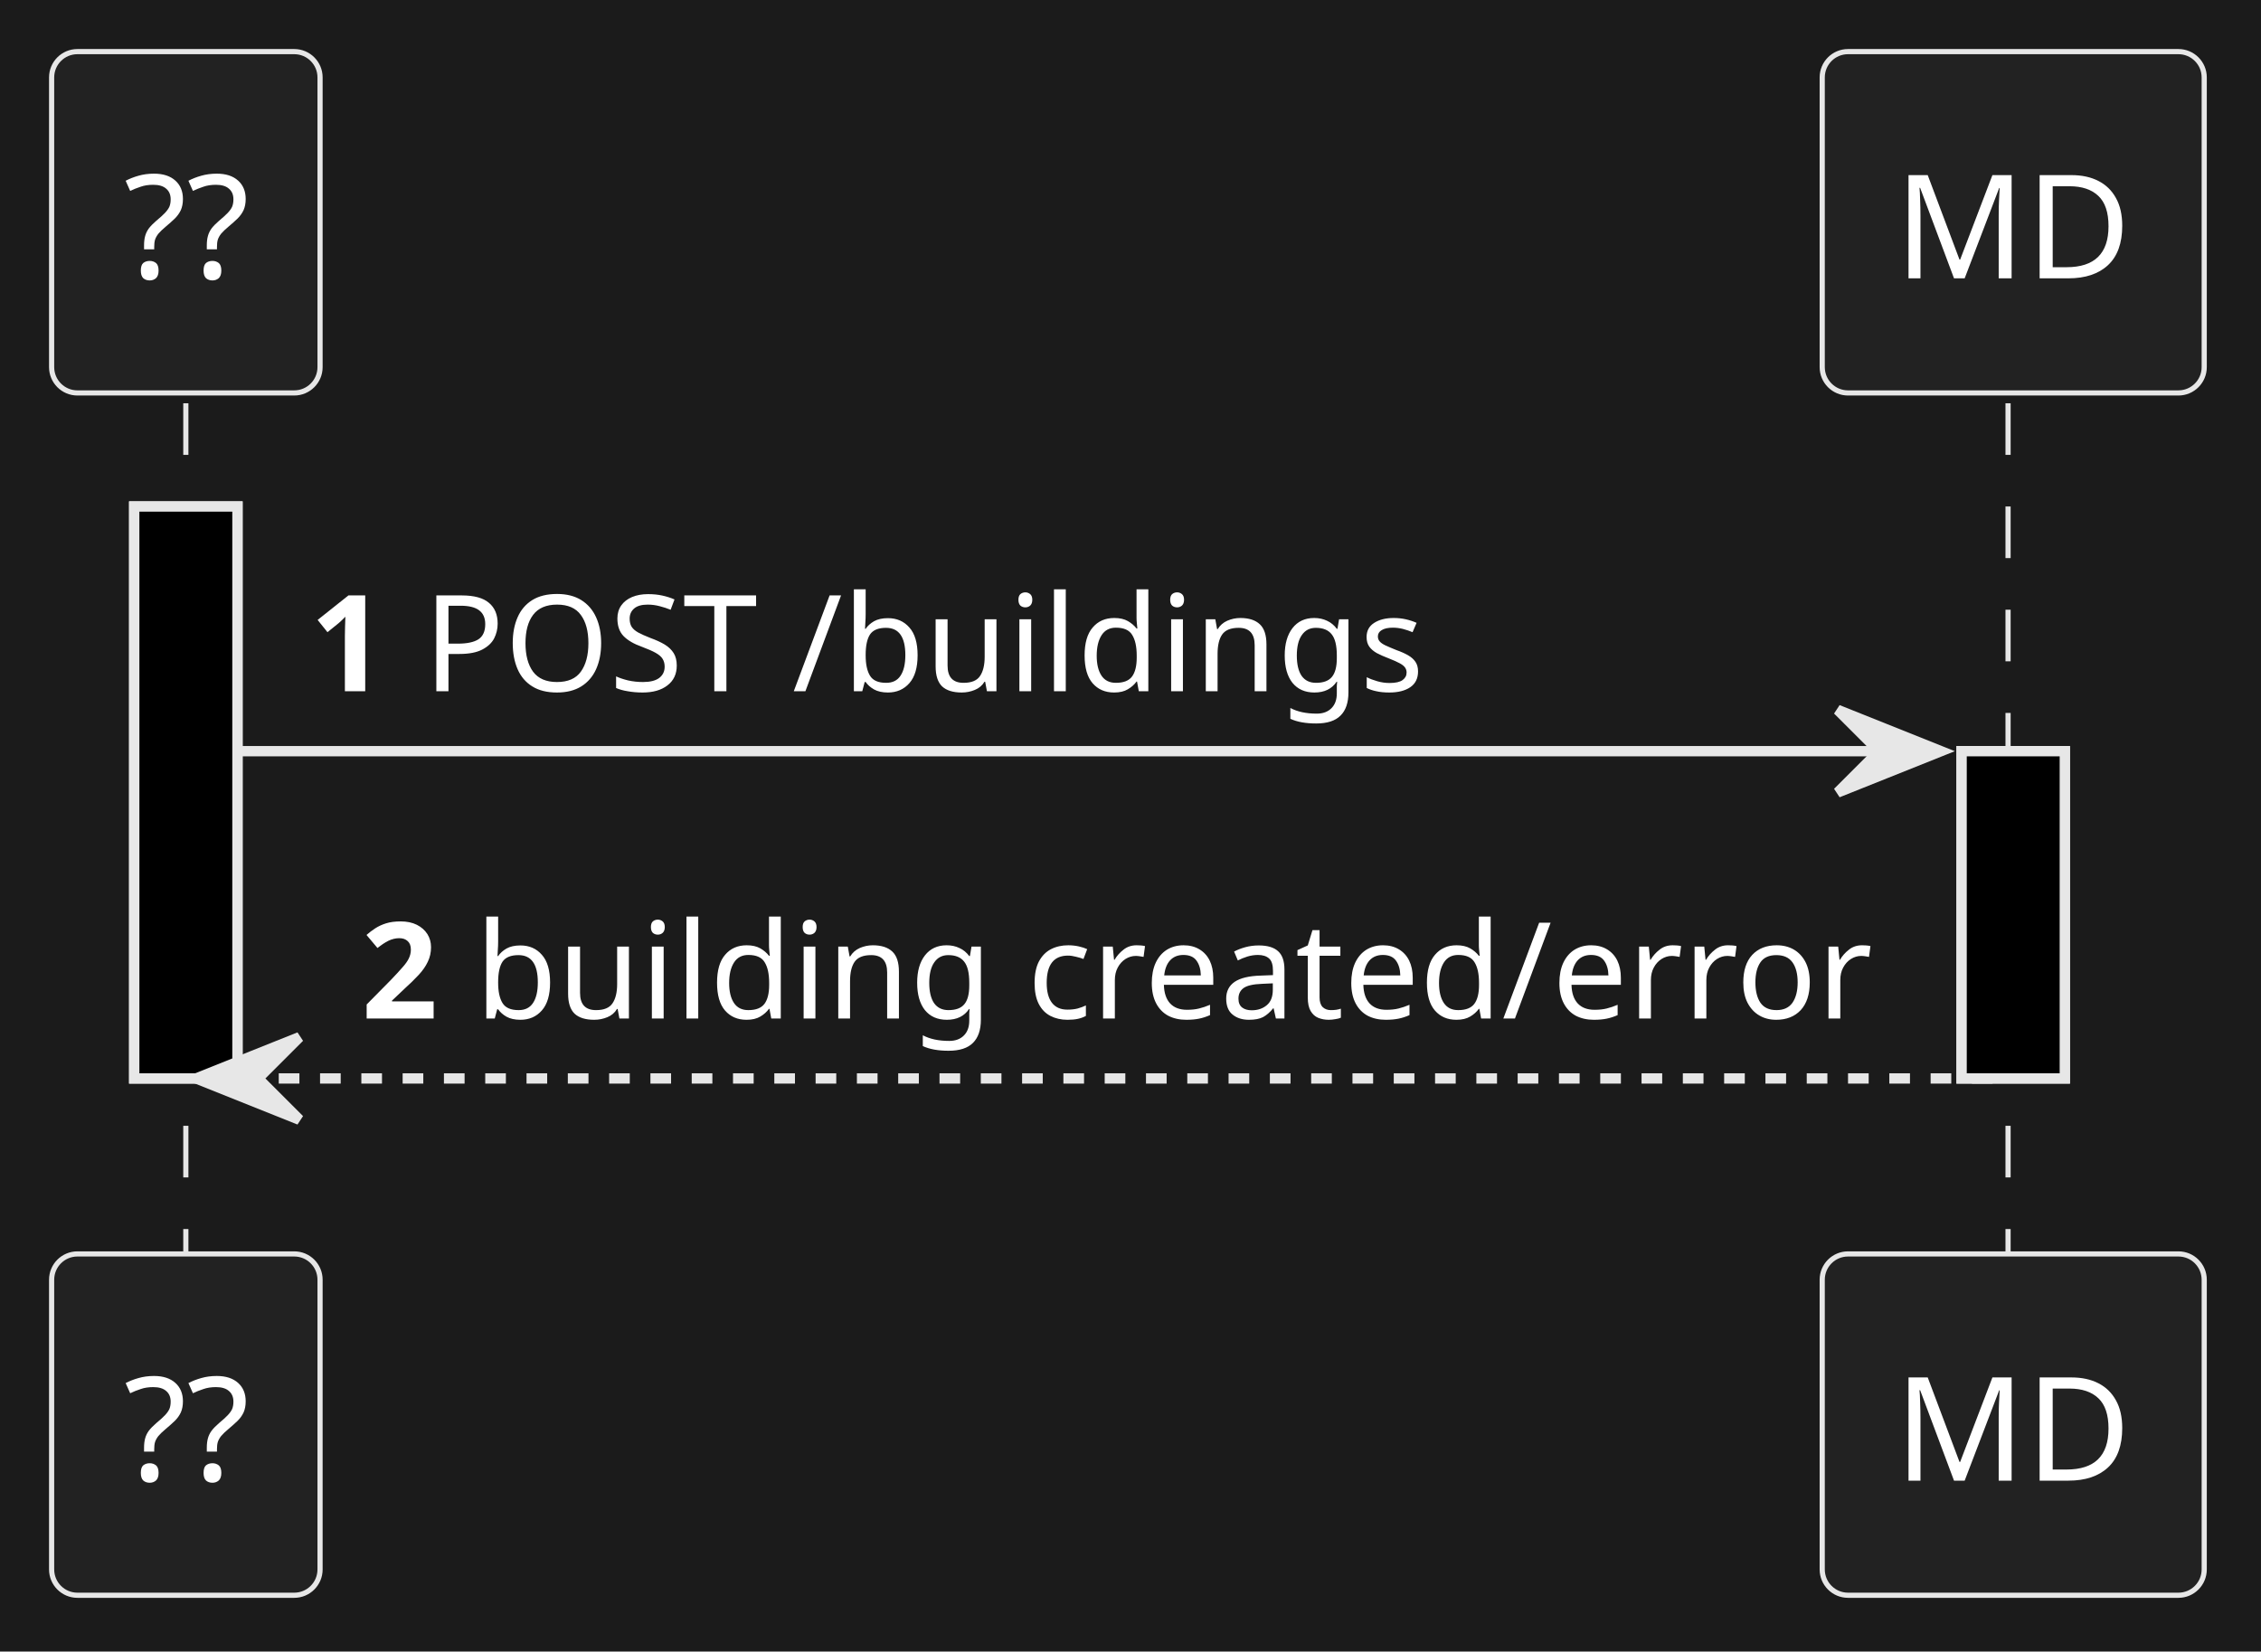
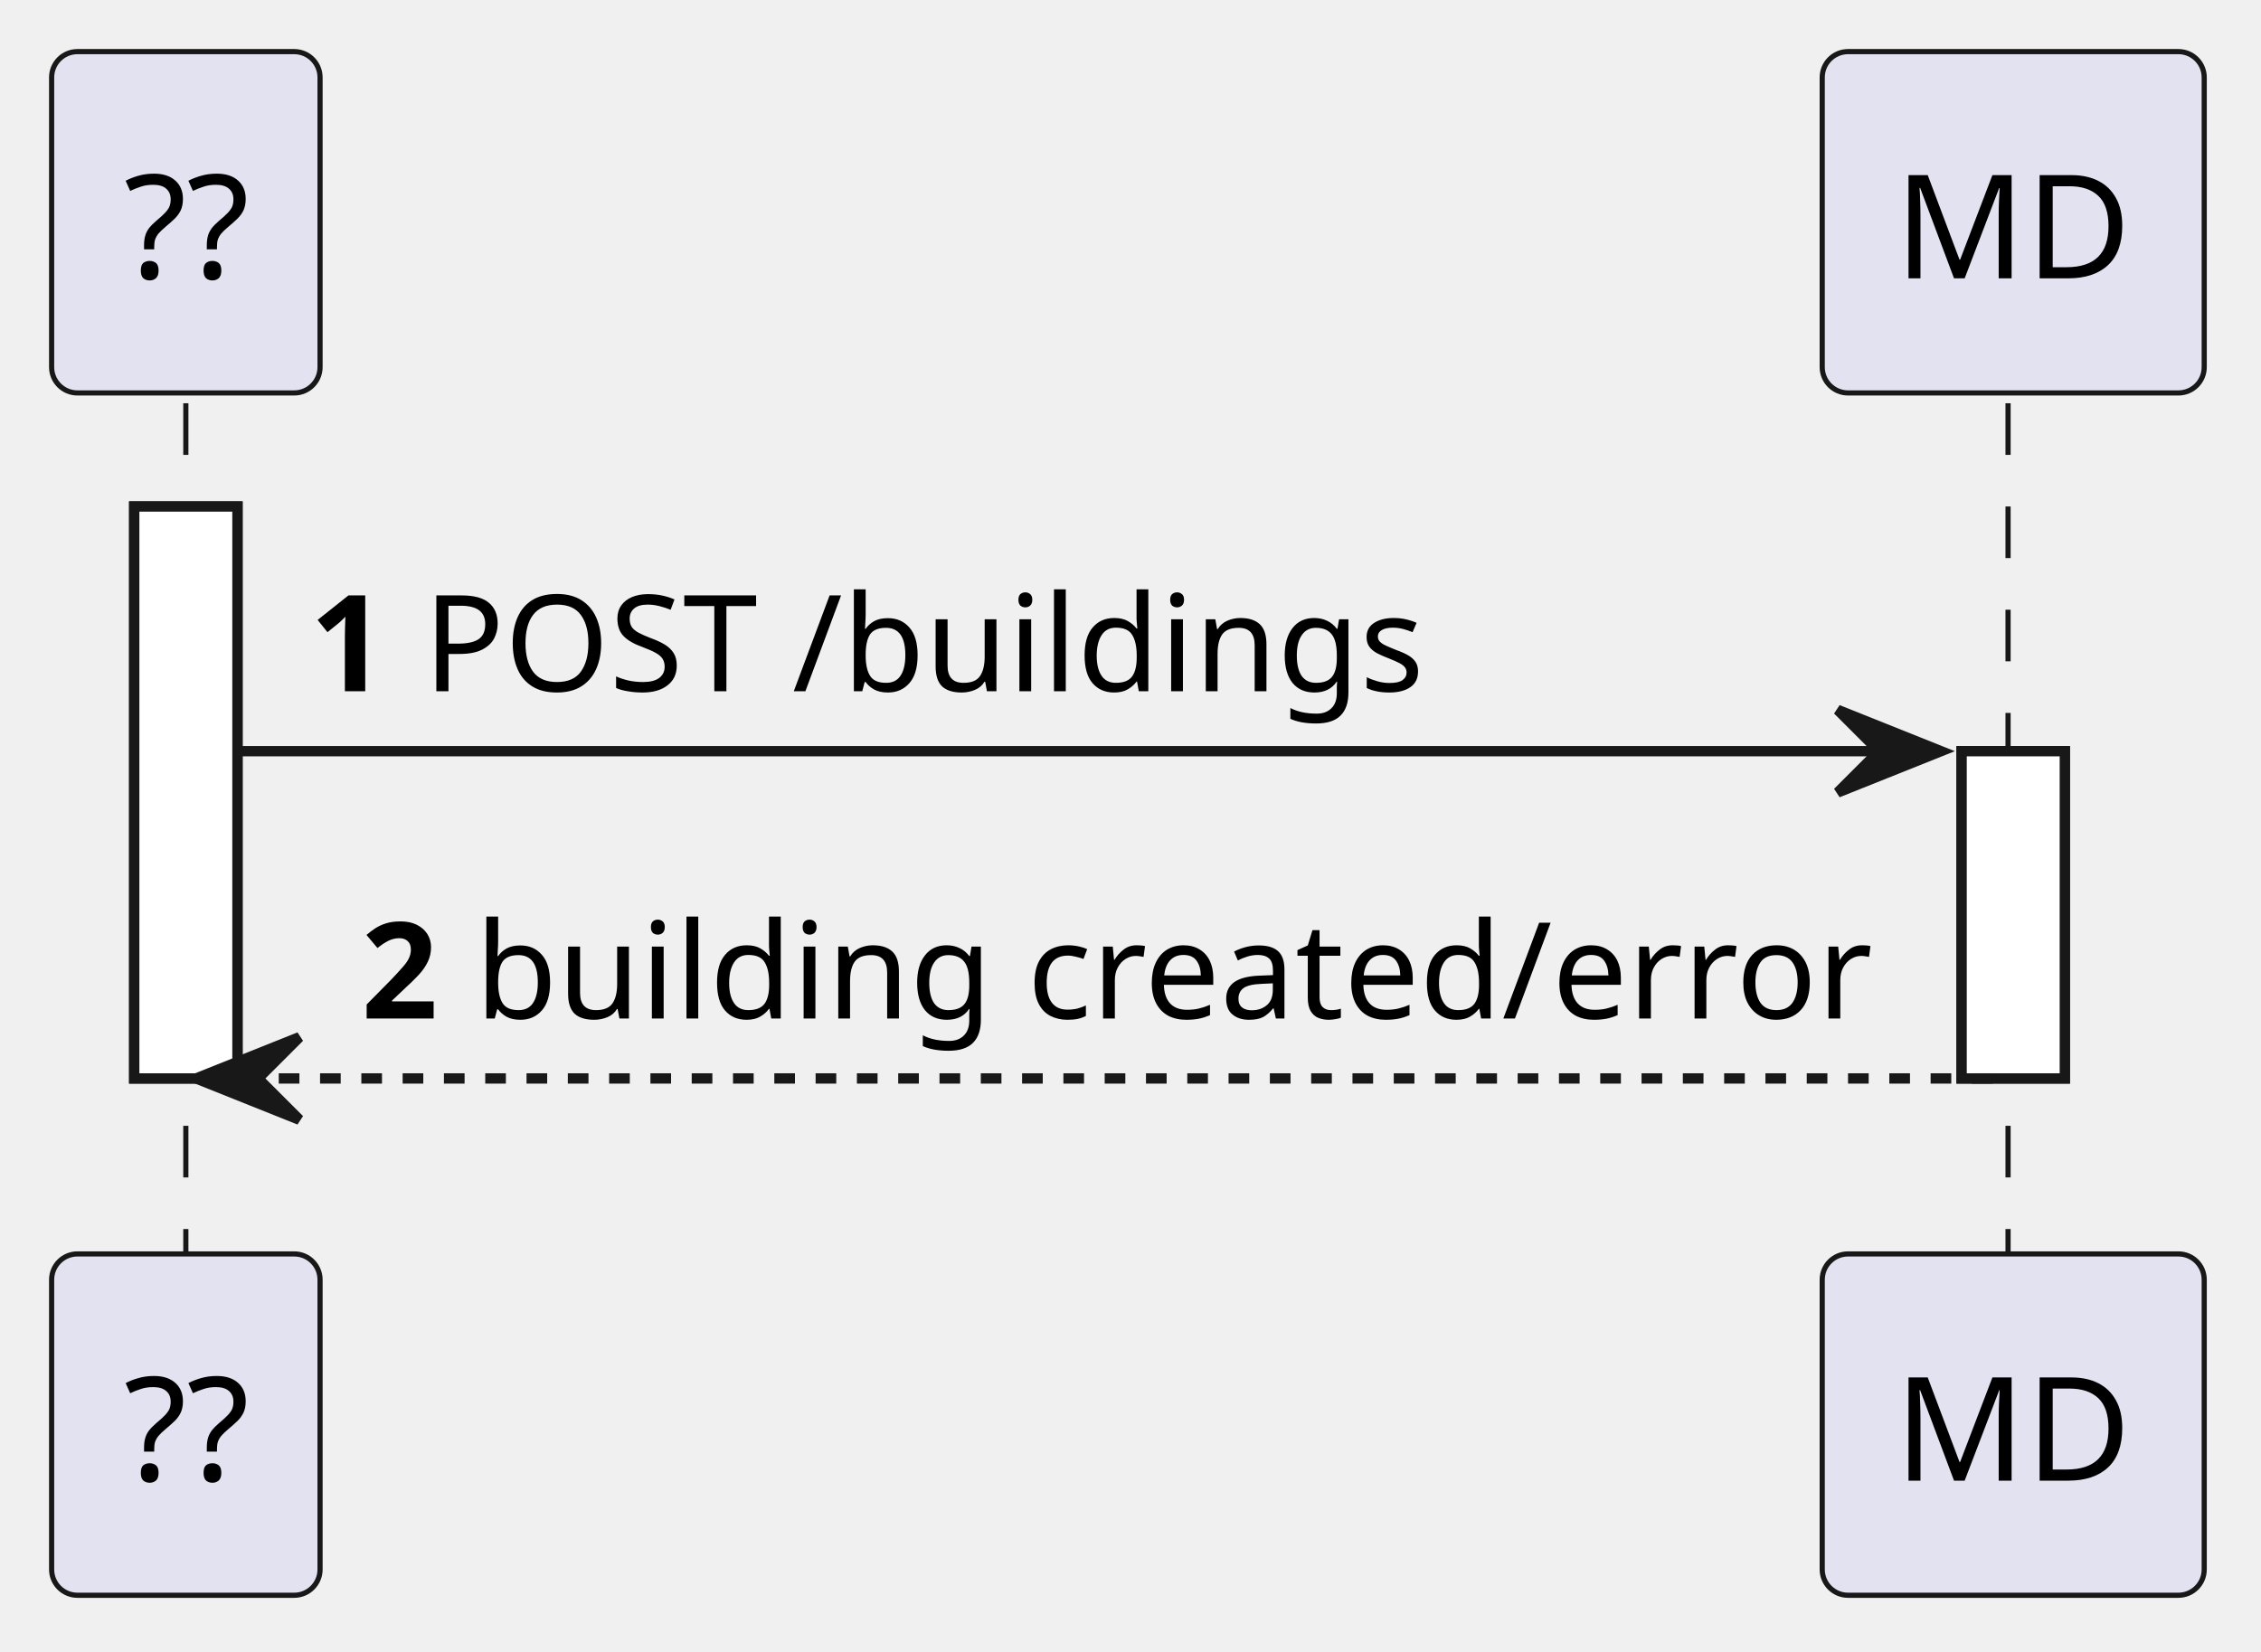
- <svg xmlns="http://www.w3.org/2000/svg" contentStyleType="text/css" height="160px" preserveAspectRatio="none" style="width:219px;height:160px;background:#1B1B1B;" version="1.1" viewBox="0 0 219 160" width="219px" zoomAndPan="magnify">
+ <svg xmlns="http://www.w3.org/2000/svg" contentStyleType="text/css" height="160px" preserveAspectRatio="none" style="width:219px;height:160px;background:#FFFFFF;" version="1.1" viewBox="0 0 219 160" width="219px" zoomAndPan="magnify">
  <defs />
  <g>
-     <rect fill="#1B1B1B" height="160" style="stroke:none;stroke-width:1.0;" width="219" x="0" y="0" />
-     <rect fill="#000000" height="55.412" style="stroke:#E7E7E7;stroke-width:1.0;" width="10" x="13" y="49.068" />
-     <rect fill="#000000" height="31.706" style="stroke:#E7E7E7;stroke-width:1.0;" width="10" x="190" y="72.774" />
-     <line style="stroke:#E7E7E7;stroke-width:0.5;stroke-dasharray:5.0,5.0;" x1="18" x2="18" y1="39.068" y2="122.48" />
-     <line style="stroke:#E7E7E7;stroke-width:0.5;stroke-dasharray:5.0,5.0;" x1="194.5" x2="194.5" y1="39.068" y2="122.48" />
-     <rect fill="#222222" height="33.068" rx="2.5" ry="2.5" style="stroke:#E7E7E7;stroke-width:0.5;" width="26" x="5" y="5" />
-     <text fill="#FFFFFF" font-family="sans-serif" font-size="14" lengthAdjust="spacing" textLength="12" x="12" y="26.966">??</text>
-     <rect fill="#222222" height="33.068" rx="2.5" ry="2.5" style="stroke:#E7E7E7;stroke-width:0.5;" width="26" x="5" y="121.48" />
-     <text fill="#FFFFFF" font-family="sans-serif" font-size="14" lengthAdjust="spacing" textLength="12" x="12" y="143.446">??</text>
-     <rect fill="#222222" height="33.068" rx="2.5" ry="2.5" style="stroke:#E7E7E7;stroke-width:0.5;" width="37" x="176.5" y="5" />
-     <text fill="#FFFFFF" font-family="sans-serif" font-size="14" lengthAdjust="spacing" textLength="23" x="183.5" y="26.966">MD</text>
-     <rect fill="#222222" height="33.068" rx="2.5" ry="2.5" style="stroke:#E7E7E7;stroke-width:0.5;" width="37" x="176.5" y="121.48" />
-     <text fill="#FFFFFF" font-family="sans-serif" font-size="14" lengthAdjust="spacing" textLength="23" x="183.5" y="143.446">MD</text>
-     <rect fill="#000000" height="55.412" style="stroke:#E7E7E7;stroke-width:1.0;" width="10" x="13" y="49.068" />
-     <rect fill="#000000" height="31.706" style="stroke:#E7E7E7;stroke-width:1.0;" width="10" x="190" y="72.774" />
-     <polygon fill="#E7E7E7" points="178,68.774,188,72.774,178,76.774,182,72.774" style="stroke:#E7E7E7;stroke-width:1.0;" />
-     <line style="stroke:#E7E7E7;stroke-width:1.0;" x1="23" x2="184" y1="72.774" y2="72.774" />
-     <text fill="#FFFFFF" font-family="sans-serif" font-size="13" font-weight="bold" lengthAdjust="spacing" textLength="7" x="30" y="66.965">1</text>
-     <text fill="#FFFFFF" font-family="sans-serif" font-size="13" lengthAdjust="spacing" textLength="95" x="41" y="66.965">POST /buildings</text>
-     <polygon fill="#E7E7E7" points="29,100.48,19,104.48,29,108.48,25,104.48" style="stroke:#E7E7E7;stroke-width:1.0;" />
-     <line style="stroke:#E7E7E7;stroke-width:1.0;stroke-dasharray:2.0,2.0;" x1="23" x2="194" y1="104.48" y2="104.48" />
-     <text fill="#FFFFFF" font-family="sans-serif" font-size="13" font-weight="bold" lengthAdjust="spacing" textLength="7" x="35" y="98.671">2</text>
-     <text fill="#FFFFFF" font-family="sans-serif" font-size="13" lengthAdjust="spacing" textLength="132" x="46" y="98.671">building created/error</text>
+     <rect fill="#FFFFFF" height="55.412" style="stroke:#181818;stroke-width:1.0;" width="10" x="13" y="49.068" />
+     <rect fill="#FFFFFF" height="31.706" style="stroke:#181818;stroke-width:1.0;" width="10" x="190" y="72.774" />
+     <line style="stroke:#181818;stroke-width:0.5;stroke-dasharray:5.0,5.0;" x1="18" x2="18" y1="39.068" y2="122.48" />
+     <line style="stroke:#181818;stroke-width:0.5;stroke-dasharray:5.0,5.0;" x1="194.5" x2="194.5" y1="39.068" y2="122.48" />
+     <rect fill="#E2E2F0" height="33.068" rx="2.5" ry="2.5" style="stroke:#181818;stroke-width:0.5;" width="26" x="5" y="5" />
+     <text fill="#000000" font-family="sans-serif" font-size="14" lengthAdjust="spacing" textLength="12" x="12" y="26.966">??</text>
+     <rect fill="#E2E2F0" height="33.068" rx="2.5" ry="2.5" style="stroke:#181818;stroke-width:0.5;" width="26" x="5" y="121.48" />
+     <text fill="#000000" font-family="sans-serif" font-size="14" lengthAdjust="spacing" textLength="12" x="12" y="143.446">??</text>
+     <rect fill="#E2E2F0" height="33.068" rx="2.5" ry="2.5" style="stroke:#181818;stroke-width:0.5;" width="37" x="176.5" y="5" />
+     <text fill="#000000" font-family="sans-serif" font-size="14" lengthAdjust="spacing" textLength="23" x="183.5" y="26.966">MD</text>
+     <rect fill="#E2E2F0" height="33.068" rx="2.5" ry="2.5" style="stroke:#181818;stroke-width:0.5;" width="37" x="176.5" y="121.48" />
+     <text fill="#000000" font-family="sans-serif" font-size="14" lengthAdjust="spacing" textLength="23" x="183.5" y="143.446">MD</text>
+     <rect fill="#FFFFFF" height="55.412" style="stroke:#181818;stroke-width:1.0;" width="10" x="13" y="49.068" />
+     <rect fill="#FFFFFF" height="31.706" style="stroke:#181818;stroke-width:1.0;" width="10" x="190" y="72.774" />
+     <polygon fill="#181818" points="178,68.774,188,72.774,178,76.774,182,72.774" style="stroke:#181818;stroke-width:1.0;" />
+     <line style="stroke:#181818;stroke-width:1.0;" x1="23" x2="184" y1="72.774" y2="72.774" />
+     <text fill="#000000" font-family="sans-serif" font-size="13" font-weight="bold" lengthAdjust="spacing" textLength="7" x="30" y="66.965">1</text>
+     <text fill="#000000" font-family="sans-serif" font-size="13" lengthAdjust="spacing" textLength="95" x="41" y="66.965">POST /buildings</text>
+     <polygon fill="#181818" points="29,100.48,19,104.48,29,108.48,25,104.48" style="stroke:#181818;stroke-width:1.0;" />
+     <line style="stroke:#181818;stroke-width:1.0;stroke-dasharray:2.0,2.0;" x1="23" x2="194" y1="104.48" y2="104.48" />
+     <text fill="#000000" font-family="sans-serif" font-size="13" font-weight="bold" lengthAdjust="spacing" textLength="7" x="35" y="98.671">2</text>
+     <text fill="#000000" font-family="sans-serif" font-size="13" lengthAdjust="spacing" textLength="132" x="46" y="98.671">building created/error</text>
  </g>
</svg>
